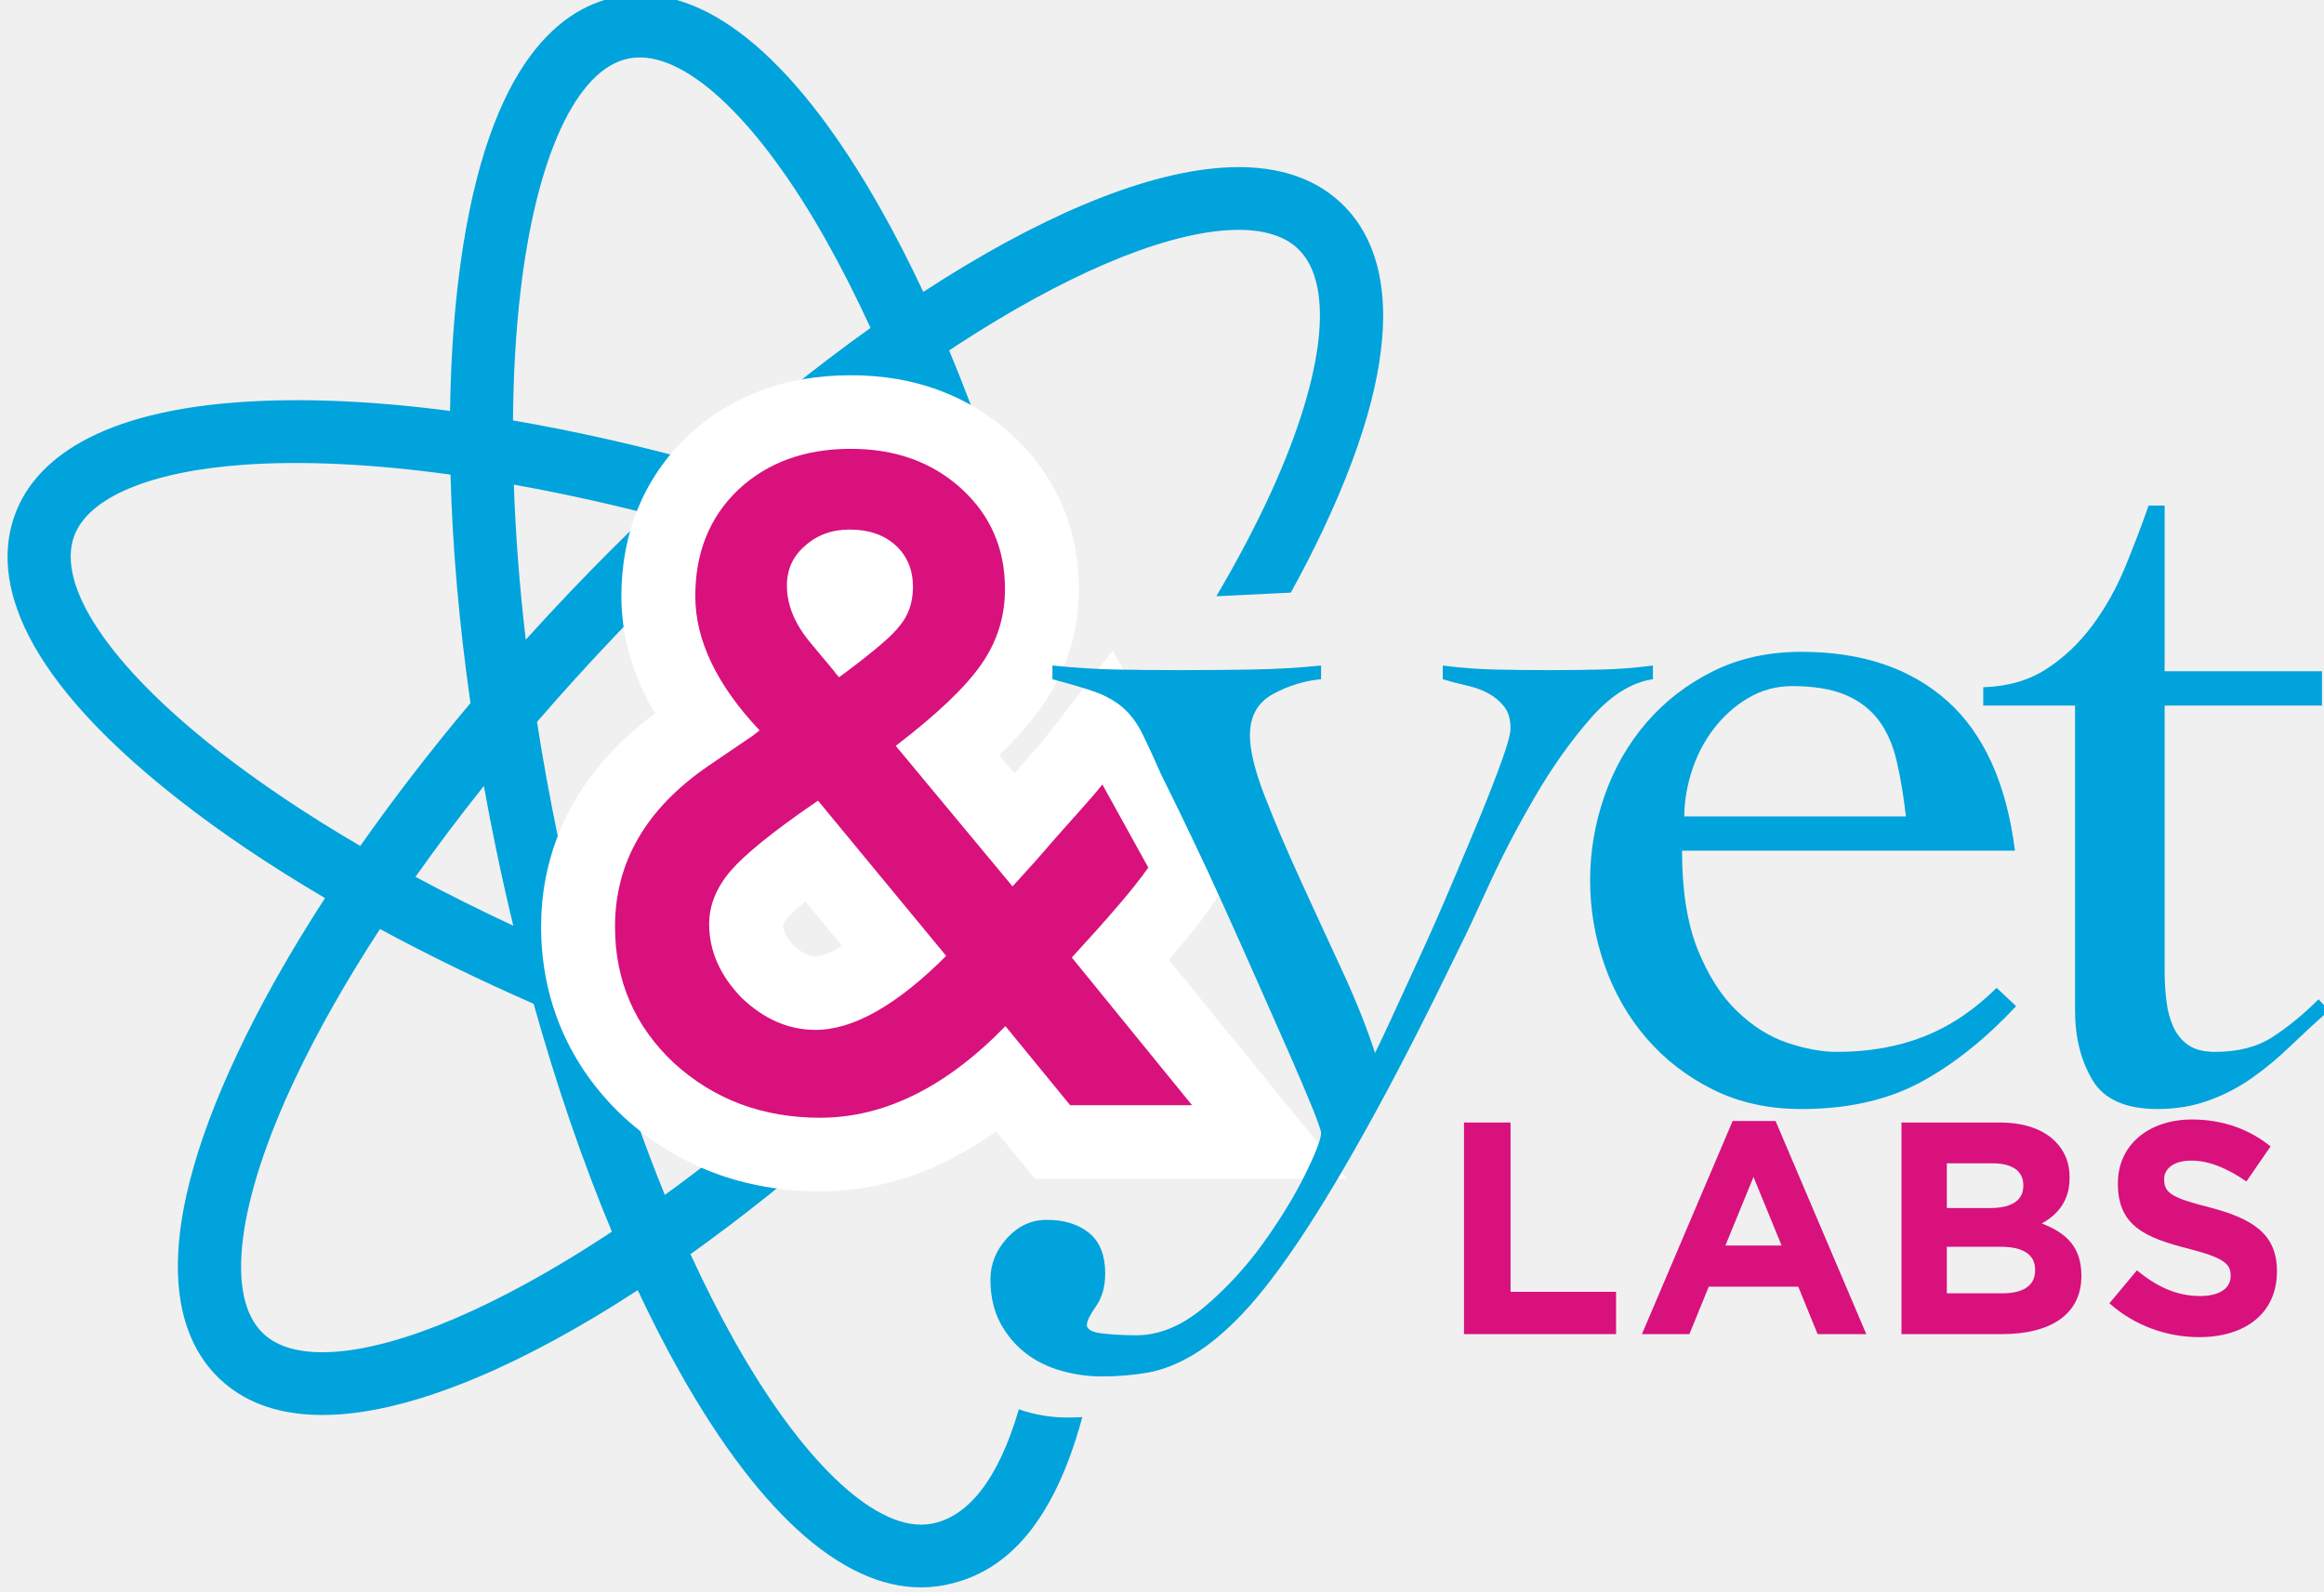
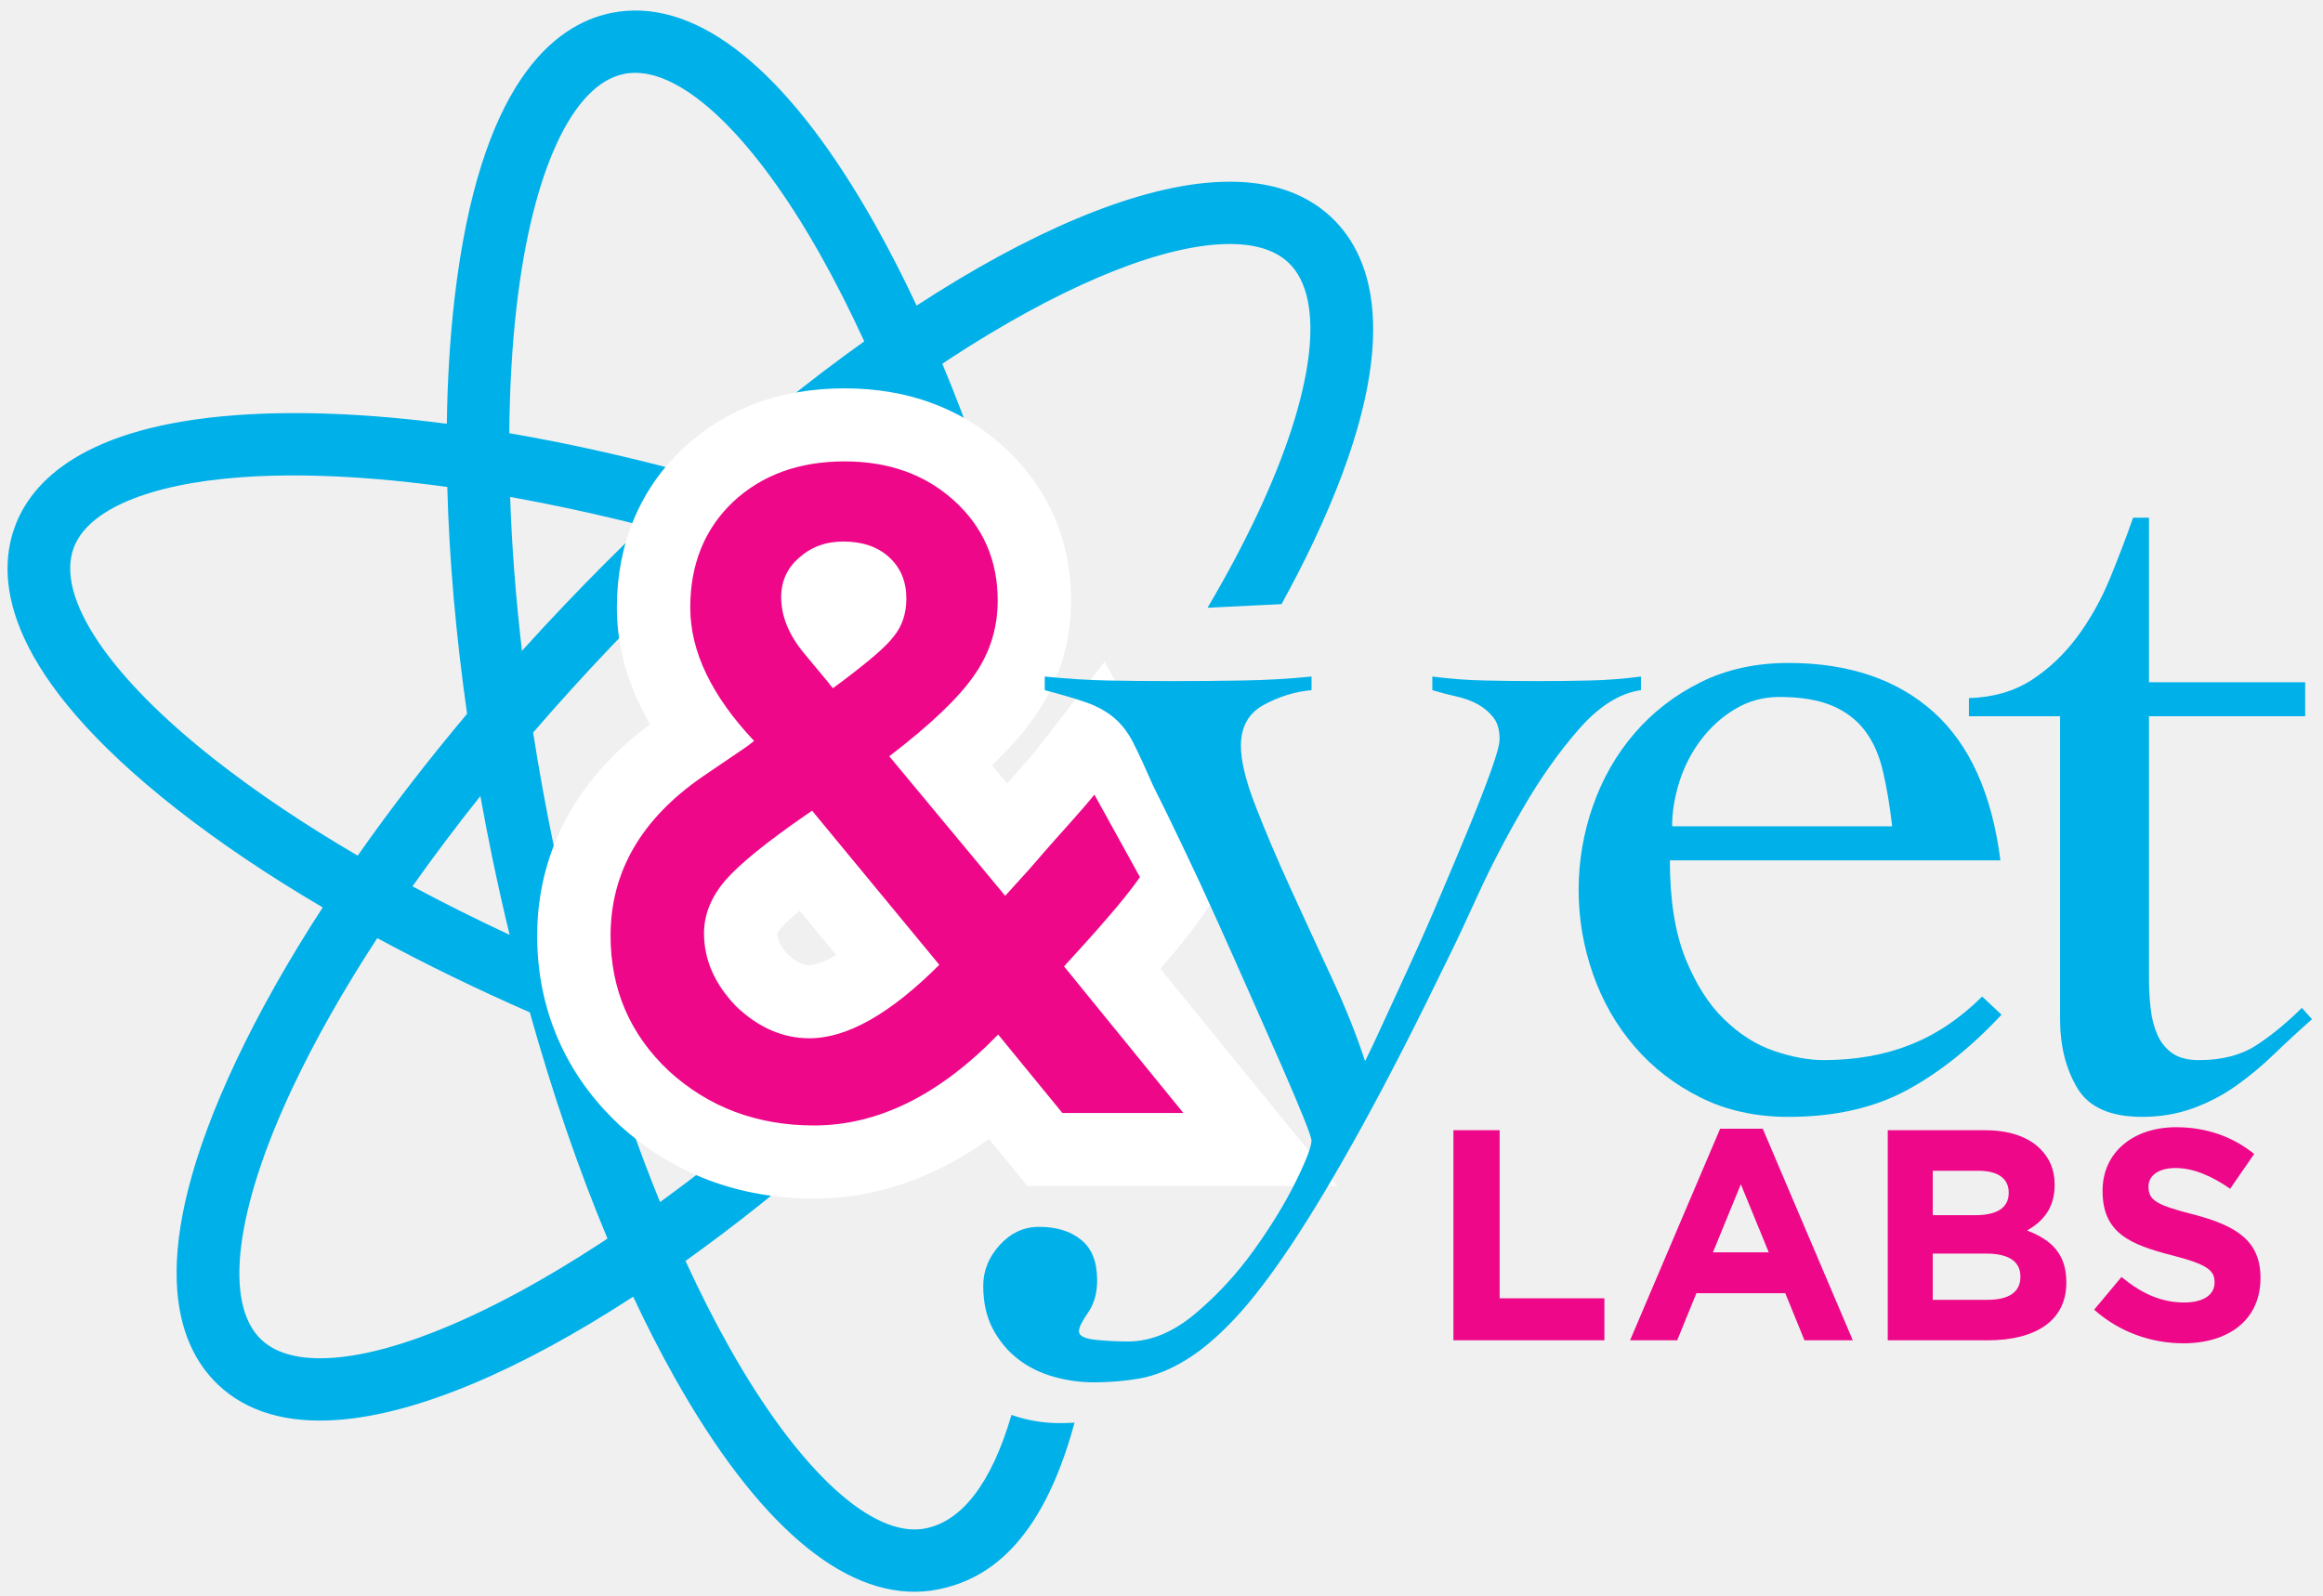
- <svg xmlns="http://www.w3.org/2000/svg" width="146px" height="100px" viewBox="0 0 146 100" version="1.1">
-   <defs />
-   <g id="Page-1" stroke="none" stroke-width="1" fill="none" fill-rule="evenodd">
-     <g id="andyet-labs">
-       <g id="Group" transform="translate(0.424938, -0.416185)">
-         <path d="M66.633,89.492 C65.766,89.492 64.915,89.371 64.073,89.132 C63.906,89.085 63.742,89.031 63.583,88.972 C62.295,93.385 60.403,95.691 58.171,96.15 C58.021,96.181 57.866,96.203 57.712,96.213 C54.404,96.453 49.93,92.16 45.744,84.729 C44.781,83.021 43.85,81.179 42.952,79.226 C46.128,76.961 49.387,74.359 52.654,71.476 L50.215,66.349 L50.215,65.657 C48.067,64.994 45.904,64.273 43.743,63.493 C41.241,62.59 38.796,61.632 36.423,60.63 C35.766,58.145 35.164,55.598 34.625,53.005 C34.12,50.576 33.682,48.163 33.311,45.783 C34.887,43.955 36.536,42.135 38.251,40.335 C40.388,38.095 42.565,35.951 44.76,33.921 C46.568,34.446 48.39,35.018 50.215,35.628 L50.215,31.47 C49.548,31.253 48.881,31.039 48.216,30.833 C50.773,28.627 53.338,26.586 55.876,24.746 C56.996,27.495 58.048,30.42 59.015,33.481 L63.64,35.092 C62.325,30.602 60.834,26.344 59.203,22.439 C59.378,22.324 59.552,22.205 59.726,22.092 C66.379,17.752 72.36,15.196 76.568,14.891 C78.617,14.743 80.144,15.129 81.105,16.037 C83.514,18.314 82.764,24.301 79.099,32.053 C78.205,33.942 77.164,35.892 75.989,37.883 L80.669,37.655 C81.4,36.325 82.074,35.015 82.681,33.732 C88.527,21.37 86.533,15.731 83.831,13.178 C82.028,11.473 79.488,10.727 76.281,10.959 C71.231,11.324 64.694,14.121 57.577,18.76 C56.723,16.936 55.838,15.208 54.928,13.592 C49.748,4.399 44.317,-0.265 39.219,0.103 C38.892,0.127 38.564,0.172 38.244,0.238 C34.596,0.99 29.917,4.734 28.338,18.307 C28.049,20.791 27.887,23.447 27.849,26.238 C22.974,25.602 18.48,25.407 14.563,25.691 C4.819,26.395 1.542,29.927 0.509,32.766 C-0.76,36.253 -0.01,42.184 10.77,50.637 C13.472,52.755 16.575,54.842 19.994,56.851 C17.839,60.172 16,63.42 14.536,66.518 C8.69,78.88 10.684,84.519 13.385,87.072 C15.188,88.777 17.728,89.523 20.936,89.291 C25.985,88.926 32.523,86.128 39.64,81.489 C40.494,83.313 41.379,85.041 42.29,86.658 C47.469,95.85 52.901,100.515 57.999,100.146 C58.325,100.123 58.653,100.077 58.973,100.011 C61.881,99.413 65.444,97.328 67.57,89.465 C67.26,89.481 66.949,89.492 66.633,89.492 L66.633,89.492 Z M35.38,37.621 C34.435,38.612 33.51,39.61 32.604,40.612 C32.212,37.256 31.961,33.994 31.856,30.871 C34.581,31.358 37.404,31.97 40.286,32.702 C38.641,34.277 37.002,35.918 35.38,37.621 L35.38,37.621 Z M32.271,18.761 C33.261,10.25 35.794,4.769 39.046,4.099 C39.197,4.069 39.351,4.047 39.506,4.036 C42.813,3.797 47.287,8.09 51.474,15.521 C52.436,17.229 53.367,19.07 54.264,21.022 C50.817,23.482 47.271,26.334 43.722,29.517 C39.617,28.388 35.616,27.49 31.802,26.836 C31.824,23.983 31.978,21.276 32.271,18.761 L32.271,18.761 Z M30.747,53.804 C31.082,55.416 31.441,57.012 31.823,58.589 C29.694,57.596 27.64,56.57 25.675,55.516 C27.012,53.624 28.448,51.716 29.973,49.805 C30.212,51.132 30.469,52.466 30.747,53.804 L30.747,53.804 Z M13.22,47.539 C6.46,42.239 3.1,37.218 4.232,34.109 C5.115,31.683 8.986,30.047 14.85,29.623 C18.607,29.352 23.038,29.574 27.877,30.24 C27.998,34.784 28.42,39.617 29.131,44.596 C26.615,47.591 24.295,50.602 22.209,53.576 C18.867,51.621 15.842,49.595 13.22,47.539 L13.22,47.539 Z M37.49,78.158 C30.837,82.497 24.856,85.054 20.649,85.358 C18.599,85.507 17.072,85.121 16.112,84.213 C13.703,81.936 14.453,75.949 18.118,68.198 C19.54,65.192 21.335,62.032 23.446,58.795 C26.478,60.434 29.713,62.01 33.101,63.495 C34.527,68.599 36.183,73.427 38.014,77.81 C37.839,77.926 37.665,78.045 37.49,78.158 L37.49,78.158 Z M41.342,75.503 C40.062,72.364 38.872,68.994 37.795,65.457 C39.306,66.057 40.839,66.639 42.393,67.2 C44.609,68 46.815,68.738 49.001,69.416 C46.444,71.622 43.879,73.663 41.342,75.503 L41.342,75.503 Z" id="Shape" fill="#00A3DB" />
-         <path d="M51.096,72.965 C46.903,72.965 43.284,71.602 40.339,68.914 L40.315,68.892 C37.379,66.135 35.89,62.685 35.89,58.639 C35.89,53.805 38.2,49.768 42.756,46.642 L43.893,45.869 C41.927,43.23 40.933,40.549 40.933,37.873 C40.933,34.5 42.078,31.694 44.338,29.531 C46.625,27.387 49.54,26.308 53.022,26.308 C56.407,26.308 59.27,27.352 61.532,29.411 C63.855,31.525 65.033,34.222 65.033,37.427 C65.033,39.659 64.384,41.708 63.105,43.516 C62.256,44.739 60.948,46.094 59.138,47.617 L63.257,52.575 C63.476,52.324 63.689,52.078 63.896,51.835 C64.161,51.525 64.566,51.072 65.011,50.575 C65.728,49.773 66.622,48.774 66.99,48.299 L69.155,45.503 L74.445,55.08 L73.617,56.259 C73.081,57.023 72.379,57.907 71.532,58.887 C71.069,59.427 70.551,60.017 69.965,60.669 L79.332,72.176 L65.701,72.176 L62.517,68.286 C58.897,71.393 55.064,72.965 51.096,72.965 L51.096,72.965 Z M47.801,61.475 C48.758,62.381 49.741,62.821 50.806,62.821 C51.794,62.821 53.421,62.341 55.839,60.275 L50.542,53.857 C48.597,55.274 47.669,56.15 47.226,56.658 C46.708,57.266 46.448,57.87 46.448,58.484 C46.448,59.541 46.891,60.519 47.801,61.475 L47.801,61.475 Z M52.943,36.005 C52.265,36.005 51.925,36.233 51.704,36.432 L51.66,36.471 C51.453,36.649 51.332,36.829 51.332,37.218 C51.332,37.865 51.627,38.538 52.232,39.276 L52.653,39.781 C52.929,39.56 53.184,39.35 53.415,39.154 C54.009,38.644 54.22,38.382 54.271,38.313 L54.302,38.272 L54.334,38.232 C54.452,38.087 54.608,37.833 54.608,37.295 C54.608,36.774 54.444,36.549 54.266,36.385 C54.169,36.295 53.854,36.005 52.943,36.005 L52.943,36.005 Z" id="Shape" fill="#D8117D" />
-         <path d="M53.022,28.62 C55.821,28.62 58.136,29.452 59.966,31.118 C61.795,32.783 62.711,34.885 62.711,37.427 C62.711,39.178 62.21,40.766 61.207,42.185 C60.221,43.605 58.435,45.303 55.849,47.285 L63.186,56.117 L63.425,55.853 C64.215,54.996 64.965,54.155 65.667,53.329 C66.372,52.507 68.177,50.552 68.829,49.711 L71.714,54.934 C71.222,55.636 70.575,56.45 69.772,57.379 C68.974,58.31 68.019,59.378 66.909,60.585 L74.461,69.864 L66.804,69.864 L62.739,64.897 C59.005,68.737 55.125,70.653 51.096,70.653 C47.487,70.653 44.426,69.507 41.908,67.21 C39.445,64.897 38.212,62.042 38.212,58.639 C38.212,54.592 40.165,51.228 44.073,48.546 L46.74,46.732 C46.775,46.716 46.837,46.672 46.924,46.601 C47.012,46.531 47.135,46.434 47.294,46.312 C44.602,43.456 43.255,40.643 43.255,37.873 C43.255,35.139 44.153,32.915 45.947,31.197 C47.779,29.48 50.137,28.62 53.022,28.62 L53.022,28.62 Z M52.284,42.973 L52.786,42.605 C53.648,41.958 54.36,41.392 54.924,40.91 C55.487,40.428 55.892,40.02 56.139,39.687 C56.665,39.04 56.93,38.242 56.93,37.295 C56.93,36.227 56.569,35.36 55.849,34.692 C55.125,34.026 54.158,33.693 52.943,33.693 C51.835,33.693 50.902,34.036 50.145,34.719 C49.389,35.368 49.01,36.2 49.01,37.218 C49.01,38.408 49.484,39.582 50.435,40.739 L51.966,42.579 C52.02,42.666 52.126,42.798 52.284,42.973 L52.284,42.973 Z M50.806,65.133 C53.18,65.133 55.919,63.581 59.016,60.483 L50.965,50.728 L50.62,50.965 C48.103,52.7 46.386,54.093 45.472,55.144 C44.575,56.196 44.126,57.31 44.126,58.484 C44.126,60.166 44.804,61.706 46.157,63.109 C47.567,64.459 49.115,65.133 50.806,65.133 L50.806,65.133 Z M53.022,23.996 C48.929,23.996 45.478,25.286 42.764,27.83 L42.746,27.847 L42.728,27.864 C40.034,30.443 38.611,33.904 38.611,37.873 C38.611,40.37 39.315,42.839 40.712,45.256 C34.83,49.626 33.568,54.91 33.568,58.639 C33.568,63.281 35.35,67.408 38.722,70.574 L38.746,70.597 L38.77,70.619 C42.157,73.71 46.304,75.277 51.096,75.277 C54.948,75.277 58.654,74.013 62.16,71.51 L64.598,74.488 L84.203,74.488 L73.004,60.73 L73.3,60.386 C74.207,59.337 74.934,58.42 75.521,57.583 L77.176,55.226 L69.481,41.296 L65.151,46.887 C64.838,47.291 63.925,48.313 63.305,49.005 L62.348,47.854 C63.468,46.786 64.352,45.783 65.016,44.829 C66.568,42.629 67.355,40.138 67.355,37.427 C67.355,33.6 65.883,30.238 63.099,27.705 C60.395,25.244 57.005,23.996 53.022,23.996 L53.022,23.996 Z M48.997,58.153 C49.158,57.972 49.501,57.622 50.18,57.06 L52.492,59.861 C51.448,60.479 50.901,60.509 50.806,60.509 C50.613,60.509 50.169,60.509 49.444,59.84 C48.785,59.131 48.771,58.695 48.77,58.497 C48.782,58.466 48.833,58.35 48.997,58.153 L48.997,58.153 Z" id="Shape" fill="#FFFFFF" />
-         <path d="M65.693,42.237 C67.133,42.383 68.471,42.466 69.693,42.489 C70.921,42.515 72.28,42.526 73.77,42.526 C75.212,42.526 76.679,42.515 78.17,42.489 C79.66,42.466 81.128,42.383 82.568,42.237 L82.568,43.099 C81.512,43.195 80.503,43.509 79.54,44.033 C78.579,44.561 78.099,45.422 78.099,46.618 C78.099,47.577 78.41,48.859 79.036,50.461 C79.66,52.066 80.392,53.788 81.234,55.631 C82.076,57.478 82.943,59.353 83.831,61.272 C84.721,63.187 85.43,64.956 85.957,66.583 C86.201,66.108 86.573,65.316 87.078,64.214 C87.583,63.112 88.16,61.855 88.808,60.446 C89.457,59.033 90.108,57.559 90.754,56.028 C91.408,54.496 92.007,53.061 92.562,51.718 C93.111,50.378 93.566,49.207 93.928,48.199 C94.292,47.193 94.47,46.524 94.47,46.189 C94.47,45.613 94.339,45.159 94.074,44.824 C93.809,44.488 93.485,44.211 93.098,43.996 C92.715,43.783 92.26,43.616 91.726,43.495 C91.203,43.377 90.692,43.243 90.214,43.099 L90.214,42.237 C91.321,42.383 92.428,42.466 93.531,42.489 C94.638,42.515 95.767,42.526 96.924,42.526 C98.028,42.526 99.112,42.515 100.169,42.489 C101.226,42.466 102.308,42.383 103.415,42.237 L103.415,43.099 C102.071,43.291 100.758,44.117 99.483,45.576 C98.208,47.038 97.033,48.702 95.954,50.571 C94.869,52.437 93.915,54.268 93.098,56.062 C92.281,57.857 91.658,59.185 91.224,60.048 C89.207,64.214 87.381,67.781 85.744,70.752 C84.108,73.72 82.628,76.197 81.307,78.184 C79.984,80.17 78.782,81.741 77.702,82.89 C76.62,84.038 75.585,84.911 74.598,85.51 C73.613,86.109 72.651,86.491 71.716,86.662 C70.779,86.826 69.805,86.91 68.793,86.91 C67.927,86.91 67.075,86.789 66.234,86.55 C65.393,86.311 64.645,85.942 63.998,85.438 C63.348,84.936 62.818,84.299 62.408,83.536 C62.003,82.766 61.797,81.859 61.797,80.807 C61.797,79.848 62.146,78.985 62.84,78.221 C63.54,77.454 64.368,77.07 65.331,77.07 C66.438,77.07 67.325,77.346 68.001,77.898 C68.673,78.448 69.007,79.295 69.007,80.447 C69.007,81.26 68.815,81.943 68.431,82.495 C68.048,83.042 67.855,83.436 67.855,83.679 C67.855,83.967 68.204,84.144 68.902,84.218 C69.598,84.29 70.282,84.324 70.958,84.324 C72.399,84.324 73.817,83.737 75.212,82.564 C76.606,81.391 77.842,80.049 78.926,78.544 C80.009,77.035 80.885,75.598 81.56,74.235 C82.233,72.869 82.568,71.994 82.568,71.612 C82.568,71.469 82.4,70.976 82.065,70.14 C81.727,69.306 81.271,68.225 80.696,66.906 C80.117,65.592 79.466,64.121 78.746,62.492 C78.026,60.862 77.306,59.247 76.586,57.646 C75.862,56.039 75.141,54.483 74.417,52.975 C73.697,51.466 73.073,50.186 72.544,49.132 C72.063,48.033 71.653,47.147 71.317,46.475 C70.98,45.804 70.57,45.266 70.093,44.859 C69.612,44.454 69.033,44.129 68.361,43.889 C67.686,43.65 66.796,43.387 65.693,43.099 L65.693,42.237" id="Shape" fill="#00A3DB" />
-         <path d="M105.245,53.87 C105.245,56.363 105.569,58.422 106.214,60.048 C106.869,61.675 107.683,62.97 108.671,63.926 C109.656,64.885 110.713,65.555 111.845,65.937 C112.973,66.322 114.018,66.515 114.981,66.515 C117.001,66.515 118.828,66.189 120.458,65.543 C122.095,64.897 123.61,63.879 125.007,62.492 L126.233,63.64 C124.262,65.748 122.242,67.35 120.175,68.452 C118.105,69.554 115.629,70.106 112.746,70.106 C110.673,70.106 108.823,69.697 107.19,68.883 C105.553,68.07 104.16,66.993 103.006,65.652 C101.853,64.311 100.977,62.777 100.375,61.054 C99.773,59.331 99.471,57.559 99.471,55.739 C99.471,53.92 99.773,52.148 100.375,50.426 C100.977,48.702 101.853,47.17 103.006,45.829 C104.16,44.488 105.553,43.411 107.19,42.597 C108.823,41.784 110.673,41.376 112.746,41.376 C116.543,41.376 119.598,42.405 121.909,44.463 C124.212,46.524 125.628,49.66 126.161,53.87 L105.245,53.87 L105.245,53.87 Z M119.311,51.718 C119.162,50.426 118.971,49.266 118.728,48.235 C118.491,47.206 118.105,46.344 117.578,45.65 C117.045,44.955 116.347,44.429 115.486,44.072 C114.619,43.711 113.513,43.53 112.169,43.53 C111.159,43.53 110.23,43.783 109.391,44.285 C108.546,44.786 107.829,45.435 107.228,46.223 C106.626,47.015 106.168,47.9 105.853,48.881 C105.541,49.863 105.388,50.81 105.388,51.718 L119.311,51.718 L119.311,51.718 Z" id="Shape" fill="#00A3DB" />
-         <path d="M124.169,44.752 L124.169,43.602 C125.706,43.555 127.028,43.172 128.141,42.453 C129.244,41.736 130.201,40.825 131.022,39.723 C131.838,38.622 132.524,37.401 133.079,36.061 C133.628,34.723 134.123,33.431 134.557,32.184 L135.563,32.184 L135.563,42.597 L145.447,42.597 L145.447,44.752 L135.563,44.752 L135.563,61.486 C135.563,62.11 135.604,62.718 135.676,63.317 C135.745,63.916 135.891,64.453 136.106,64.935 C136.321,65.413 136.633,65.794 137.045,66.083 C137.453,66.369 138.017,66.515 138.74,66.515 C140.184,66.515 141.384,66.201 142.344,65.58 C143.308,64.956 144.268,64.171 145.235,63.209 L145.88,63.926 C145.063,64.646 144.268,65.379 143.501,66.117 C142.731,66.863 141.927,67.533 141.088,68.129 C140.243,68.728 139.33,69.206 138.345,69.563 C137.356,69.923 136.287,70.106 135.133,70.106 C133.11,70.106 131.742,69.495 131.022,68.275 C130.298,67.052 129.936,65.602 129.936,63.926 L129.936,44.752 L124.169,44.752" id="Shape" fill="#00A3DB" />
-         <g transform="translate(91.48012, 70.78613)" fill="#D8117D">
-           <path d="M11.246,13.464 L14.228,13.464 L15.444,10.482 L21.066,10.482 L22.282,13.464 L25.34,13.464 L19.642,0.073 L16.944,0.073 L11.246,13.464 Z M16.488,7.899 L18.255,3.587 L20.022,7.899 L16.488,7.899 Z" id="A" />
-           <path d="M0.067,13.464 L9.621,13.464 L9.621,10.805 L2.992,10.805 L2.992,0.168 L0.067,0.168 L0.067,13.464 Z" id="L" />
-           <path d="M46.256,13.654 C49.125,13.654 51.138,12.173 51.138,9.532 L51.138,9.494 C51.138,7.177 49.618,6.208 46.921,5.505 C44.623,4.916 44.053,4.631 44.053,3.758 L44.053,3.72 C44.053,3.074 44.642,2.561 45.762,2.561 C46.883,2.561 48.042,3.055 49.22,3.872 L50.739,1.668 C49.391,0.585 47.738,-0.022 45.8,-0.022 C43.084,-0.022 41.147,1.573 41.147,3.986 L41.147,4.024 C41.147,6.664 42.875,7.405 45.553,8.089 C47.776,8.658 48.232,9.038 48.232,9.779 L48.232,9.817 C48.232,10.596 47.51,11.071 46.313,11.071 C44.794,11.071 43.54,10.444 42.343,9.456 L40.615,11.527 C42.21,12.951 44.243,13.654 46.256,13.654 L46.256,13.654 Z" id="S" />
-           <path d="M27.551,13.464 L33.876,13.464 C36.878,13.464 38.853,12.249 38.853,9.817 L38.853,9.779 C38.853,7.994 37.903,7.101 36.365,6.512 C37.314,5.98 38.112,5.144 38.112,3.644 L38.112,3.606 C38.112,2.694 37.808,1.953 37.2,1.345 C36.441,0.585 35.244,0.168 33.724,0.168 L27.551,0.168 L27.551,13.464 Z M30.4,5.543 L30.4,2.732 L33.287,2.732 C34.522,2.732 35.206,3.226 35.206,4.1 L35.206,4.138 C35.206,5.125 34.389,5.543 33.097,5.543 L30.4,5.543 Z M30.4,10.9 L30.4,7.975 L33.781,7.975 C35.282,7.975 35.947,8.525 35.947,9.418 L35.947,9.456 C35.947,10.444 35.168,10.9 33.876,10.9 L30.4,10.9 Z" id="B" />
-         </g>
-       </g>
-     </g>
+ <svg xmlns="http://www.w3.org/2000/svg" width="147" height="101">
+   <g fill="none">
+     <path d="M67.058 90.076c-.867 0-1.718-.121-2.56-.36l-.491-.16c-1.288 4.412-3.18 6.718-5.411 7.178-.15.031-.305.052-.459.063-3.308.239-7.782-4.054-11.968-11.485-.962-1.708-1.894-3.549-2.791-5.502 3.175-2.265 6.434-4.867 9.702-7.75l-2.439-5.127v-.693c-2.149-.662-4.311-1.384-6.472-2.164-2.502-.903-4.947-1.861-7.32-2.863-.657-2.485-1.259-5.032-1.798-7.624-.505-2.429-.942-4.842-1.314-7.223 1.576-1.827 3.225-3.648 4.94-5.447 2.136-2.241 4.314-4.384 6.508-6.415 1.808.525 3.63 1.098 5.456 1.708v-4.158c-.668-.217-1.335-.431-1.999-.637 2.557-2.206 5.122-4.247 7.659-6.087 1.121 2.749 2.172 5.674 3.139 8.734l4.625 1.612c-1.314-4.49-2.806-8.749-4.436-12.653l.523-.348c6.653-4.339 12.634-6.896 16.842-7.2 2.05-.148 3.576.237 4.537 1.146 2.409 2.277 1.659 8.264-2.007 16.015-.893 1.889-1.935 3.839-3.109 5.831l4.68-.229c.731-1.329 1.405-2.639 2.012-3.923 5.846-12.362 3.852-18.001 1.15-20.554-1.803-1.705-4.343-2.451-7.55-2.219-5.05.365-11.587 3.163-18.704 7.801-.854-1.824-1.739-3.551-2.649-5.168-5.18-9.193-10.611-13.858-15.708-13.489-.327.024-.655.069-.975.135-3.649.752-8.328 4.496-9.907 18.069-.289 2.484-.45 5.14-.489 7.932-4.875-.636-9.369-.831-13.286-.548-9.743.705-13.02 4.236-14.053 7.075-1.27 3.487-.52 9.419 10.261 17.871 2.702 2.119 5.805 4.205 9.224 6.215-2.155 3.321-3.994 6.568-5.458 9.666-5.846 12.362-3.852 18.001-1.151 20.555 1.803 1.705 4.343 2.451 7.551 2.218 5.05-.365 11.587-3.163 18.705-7.802.854 1.825 1.739 3.553 2.649 5.169 5.18 9.192 10.611 13.857 15.709 13.488.327-.023.655-.069.974-.135 2.908-.599 6.471-2.683 8.597-10.546-.309.016-.621.027-.937.027zm-31.253-51.872c-.945.991-1.87 1.989-2.775 2.991-.392-3.355-.643-6.618-.748-9.74 2.725.487 5.548 1.099 8.43 1.83-1.645 1.575-3.284 3.217-4.907 4.919zm-3.108-18.86c.99-8.51 3.523-13.991 6.775-14.661.151-.031.305-.052.459-.064 3.307-.239 7.781 4.054 11.968 11.486.962 1.707 1.894 3.548 2.791 5.501-3.447 2.459-6.993 5.312-10.542 8.495-4.105-1.129-8.106-2.027-11.92-2.681.022-2.853.176-5.56.469-8.075zm-1.524 35.043c.335 1.612.694 3.208 1.076 4.785-2.129-.993-4.183-2.02-6.148-3.073 1.337-1.892 2.773-3.801 4.298-5.711.239 1.327.496 2.661.774 3.999zm-17.527-6.265c-6.76-5.3-10.12-10.321-8.988-13.43.883-2.426 4.754-4.062 10.618-4.486 3.758-.272 8.188-.049 13.028.616.121 4.545.543 9.377 1.254 14.357-2.516 2.995-4.837 6.005-6.923 8.979-3.342-1.955-6.367-3.981-8.989-6.037zm24.271 30.619c-6.653 4.339-12.634 6.896-16.841 7.2-2.05.148-3.577-.238-4.537-1.145-2.409-2.277-1.659-8.264 2.006-16.015 1.422-3.006 3.217-6.166 5.328-9.402 3.032 1.639 6.267 3.215 9.655 4.7 1.425 5.104 3.082 9.932 4.913 14.315l-.524.348zm3.851-2.656c-1.28-3.139-2.47-6.508-3.547-10.046 1.511.6 3.045 1.183 4.599 1.743 2.215.8 4.421 1.538 6.607 2.216-2.557 2.206-5.122 4.247-7.659 6.087z" id="Shape" fill="#00B0E9" />
+     <path d="M51.521 73.549c-4.193 0-7.812-1.363-10.757-4.05l-.024-.022c-2.936-2.757-4.425-6.207-4.425-10.253 0-4.834 2.31-8.871 6.866-11.997l1.137-.773c-1.966-2.639-2.96-5.32-2.96-7.996 0-3.372 1.146-6.179 3.405-8.342 2.287-2.144 5.203-3.222 8.685-3.222 3.384 0 6.247 1.044 8.51 3.103 2.323 2.114 3.501 4.811 3.501 8.016 0 2.232-.649 4.281-1.928 6.089-.849 1.223-2.157 2.577-3.967 4.101l4.119 4.958.639-.74c.265-.31.67-.763 1.115-1.26.718-.802 1.612-1.801 1.979-2.276l2.165-2.796 5.29 9.576-.828 1.179c-.536.764-1.238 1.649-2.086 2.629-.462.539-.981 1.129-1.567 1.781l9.367 11.508h-13.631l-3.184-3.89c-3.621 3.107-7.453 4.678-11.421 4.678zm-3.295-11.49c.957.906 1.94 1.346 3.005 1.346.988 0 2.615-.48 5.033-2.546l-5.297-6.418c-1.945 1.417-2.873 2.293-3.316 2.801-.518.608-.778 1.212-.778 1.825 0 1.057.443 2.036 1.353 2.991zm5.142-25.47c-.678 0-1.018.229-1.239.427l-.044.038c-.208.178-.328.358-.328.747 0 .647.294 1.321.9 2.058l.421.505c.276-.221.531-.431.762-.627.594-.51.806-.772.857-.84l.031-.042.033-.04c.118-.145.274-.399.274-.936 0-.522-.164-.746-.342-.911-.098-.09-.412-.38-1.324-.38z" id="Shape" fill="#EE0788" />
+     <path d="M53.447 29.204c2.798 0 5.113.832 6.943 2.497 1.83 1.665 2.745 3.767 2.745 6.309 0 1.751-.5 3.339-1.504 4.758-.985 1.42-2.772 3.118-5.358 5.1l7.337 8.832.239-.264c.79-.857 1.54-1.698 2.243-2.524.705-.823 2.51-2.777 3.161-3.618l2.885 5.223c-.492.702-1.139 1.516-1.942 2.445-.798.932-1.753 1.999-2.863 3.207l7.553 9.279h-7.657l-4.065-4.967c-3.733 3.84-7.613 5.755-11.643 5.755-3.609 0-6.67-1.145-9.188-3.442-2.463-2.313-3.696-5.168-3.696-8.571 0-4.047 1.953-7.411 5.861-10.093l2.667-1.813.184-.132.37-.289c-2.692-2.856-4.039-5.668-4.039-8.439 0-2.734.898-4.958 2.692-6.676 1.832-1.717 4.19-2.577 7.075-2.577zm-.739 14.353l.502-.368c.862-.647 1.574-1.214 2.139-1.695.563-.483.968-.891 1.214-1.223.527-.647.792-1.445.792-2.392 0-1.068-.362-1.936-1.082-2.603-.723-.666-1.691-1-2.906-1-1.108 0-2.041.343-2.798 1.026-.756.649-1.135 1.481-1.135 2.499 0 1.191.474 2.364 1.425 3.522l1.531 1.84c.055.087.161.218.318.394zm-1.478 22.16c2.374 0 5.113-1.552 8.21-4.65l-8.051-9.755-.345.238c-2.517 1.735-4.234 3.127-5.149 4.178-.896 1.052-1.345 2.167-1.345 3.34 0 1.683.678 3.222 2.031 4.625 1.409 1.35 2.957 2.024 4.648 2.024zm2.216-41.137c-4.093 0-7.544 1.29-10.258 3.834l-.018.017-.018.017c-2.694 2.579-4.117 6.04-4.117 10.009 0 2.497.704 4.967 2.101 7.384-5.882 4.37-7.144 9.654-7.144 13.383 0 4.642 1.782 8.769 5.154 11.935l.024.023.024.022c3.387 3.09 7.533 4.658 12.326 4.658 3.852 0 7.558-1.264 11.064-3.767l2.438 2.978h19.605l-11.199-13.759.296-.343c.907-1.05 1.634-1.966 2.221-2.803l1.655-2.358-7.695-13.93-4.33 5.591c-.313.404-1.226 1.425-1.846 2.118l-.957-1.152c1.12-1.068 2.004-2.07 2.668-3.024 1.552-2.201 2.339-4.691 2.339-7.402 0-3.827-1.472-7.189-4.256-9.723-2.704-2.461-6.094-3.708-10.077-3.708zm-4.025 34.157c.161-.182.504-.532 1.182-1.094l2.312 2.801c-1.044.618-1.591.648-1.686.648-.193 0-.637 0-1.362-.669-.659-.709-.674-1.145-.674-1.343.012-.03.062-.146.227-.343z" id="Shape" fill="#fff" />
+     <path d="M66.118 42.821c1.44.146 2.778.228 4 .251 1.228.026 2.588.037 4.078.037 1.442 0 2.909-.011 4.399-.037 1.49-.023 2.959-.106 4.399-.251v.862c-1.057.096-2.065.41-3.029.934-.96.527-1.441 1.389-1.441 2.585 0 .959.31 2.241.937 3.843.624 1.605 1.356 3.327 2.198 5.17.841 1.847 1.708 3.722 2.597 5.641.89 1.915 1.599 3.685 2.126 5.312.243-.475.616-1.267 1.12-2.369.505-1.102 1.082-2.36 1.731-3.769.648-1.412 1.3-2.887 1.945-4.417.655-1.532 1.253-2.968 1.808-4.31.549-1.34 1.004-2.511 1.366-3.519.365-1.006.542-1.675.542-2.01 0-.576-.131-1.031-.396-1.366-.265-.336-.589-.612-.976-.828-.384-.212-.839-.38-1.372-.501-.524-.118-1.035-.251-1.512-.396v-.862c1.107.146 2.214.228 3.317.251 1.107.026 2.236.037 3.392.037 1.104 0 2.189-.011 3.246-.037 1.057-.023 2.138-.106 3.245-.251v.862c-1.344.192-2.656 1.018-3.932 2.477-1.275 1.462-2.45 3.126-3.529 4.995-1.085 1.866-2.039 3.697-2.856 5.491-.817 1.794-1.441 3.123-1.874 3.986-2.017 4.166-3.844 7.733-5.481 10.704-1.635 2.968-3.116 5.445-4.436 7.432-1.324 1.986-2.526 3.557-3.606 4.706-1.082 1.148-2.117 2.021-3.104 2.62-.985.599-1.947.981-2.882 1.152-.937.165-1.911.248-2.923.248-.867 0-1.718-.121-2.559-.36-.841-.239-1.589-.608-2.236-1.112-.65-.503-1.18-1.139-1.59-1.903-.405-.77-.611-1.677-.611-2.729 0-.96.349-1.823 1.043-2.586.7-.767 1.528-1.151 2.491-1.151 1.107 0 1.993.276 2.67.829.672.549 1.005 1.397 1.005 2.549 0 .814-.192 1.496-.575 2.049-.383.547-.577.941-.577 1.183 0 .289.349.466 1.048.54.695.071 1.38.106 2.056.106 1.44 0 2.859-.587 4.254-1.76 1.394-1.173 2.63-2.514 3.713-4.02 1.083-1.509 1.96-2.946 2.634-4.309.673-1.366 1.008-2.241 1.008-2.623 0-.143-.168-.636-.504-1.472-.338-.835-.793-1.915-1.369-3.234l-1.95-4.414c-.72-1.63-1.44-3.244-2.16-4.846-.723-1.607-1.445-3.163-2.168-4.67-.72-1.509-1.344-2.79-1.874-3.843-.48-1.099-.89-1.985-1.227-2.658-.336-.671-.747-1.209-1.224-1.616-.482-.405-1.06-.73-1.732-.97-.675-.239-1.565-.501-2.669-.79v-.862" fill="#00B0E9" />
+     <path d="M105.67 54.454c0 2.493.325 4.551.97 6.178.655 1.627 1.468 2.921 2.456 3.877.985.959 2.042 1.63 3.174 2.012 1.129.385 2.173.578 3.136.578 2.02 0 3.847-.326 5.477-.972 1.637-.646 3.152-1.664 4.549-3.051l1.225 1.149c-1.97 2.108-3.99 3.71-6.057 4.812-2.07 1.102-4.546 1.655-7.429 1.655-2.073 0-3.922-.41-5.556-1.223-1.636-.813-3.03-1.89-4.184-3.232-1.153-1.341-2.029-2.874-2.631-4.597-.602-1.723-.904-3.495-.904-5.315 0-1.819.302-3.592.904-5.313.602-1.724 1.478-3.256 2.631-4.597 1.153-1.341 2.547-2.418 4.184-3.232 1.634-.813 3.483-1.221 5.556-1.221 3.797 0 6.853 1.029 9.163 3.087 2.304 2.061 3.719 5.197 4.252 9.407h-20.916zm14.067-2.153c-.149-1.291-.34-2.452-.583-3.483-.237-1.029-.624-1.89-1.151-2.584-.533-.695-1.231-1.221-2.092-1.578-.867-.362-1.973-.542-3.317-.542-1.01 0-1.939.253-2.778.754-.845.501-1.562 1.15-2.164 1.939-.602.792-1.06 1.676-1.375 2.657-.312.982-.465 1.929-.465 2.837h13.923z" fill="#00B0E9" />
+     <path d="M124.594 45.336v-1.15c1.537-.047 2.859-.43 3.972-1.149 1.104-.717 2.061-1.628 2.881-2.73.816-1.101 1.503-2.322 2.057-3.662.549-1.338 1.044-2.631 1.478-3.877h1.007v10.413h9.883v2.155h-9.883v16.734c0 .624.041 1.232.113 1.832.069.599.215 1.136.43 1.617.215.478.527.86.938 1.149.408.286.973.432 1.696.432 1.443 0 2.644-.314 3.604-.935.963-.624 1.924-1.41 2.89-2.372l.645.717c-.816.72-1.612 1.453-2.379 2.192-.77.745-1.574 1.416-2.413 2.012-.845.599-1.758 1.077-2.743 1.434-.988.36-2.058.543-3.211.543-2.023 0-3.392-.611-4.112-1.832-.724-1.223-1.085-2.673-1.085-4.349v-19.174h-5.767" fill="#00B0E9" />
+     <path d="M103.151 84.834h2.982l1.216-2.982h5.623l1.216 2.982h3.058l-5.699-13.392h-2.697l-5.699 13.392zm5.243-5.566l1.767-4.312 1.767 4.312h-3.533zm-16.422 5.566h9.555v-2.659h-6.629v-10.637h-2.925v13.297zm46.189.19c2.868 0 4.882-1.482 4.882-4.122v-.038c0-2.317-1.52-3.286-4.217-3.989-2.298-.589-2.868-.874-2.868-1.748v-.038c0-.646.589-1.159 1.71-1.159s2.279.494 3.457 1.311l1.52-2.203c-1.349-1.083-3.001-1.691-4.939-1.691-2.716 0-4.654 1.596-4.654 4.008v.038c0 2.64 1.729 3.381 4.407 4.065 2.222.57 2.678.95 2.678 1.691v.038c0 .779-.722 1.254-1.919 1.254-1.52 0-2.773-.627-3.97-1.615l-1.729 2.07c1.596 1.425 3.628 2.127 5.642 2.127zm-18.705-.19h6.325c3.001 0 4.977-1.216 4.977-3.647v-.038c0-1.786-.95-2.678-2.488-3.267.95-.532 1.748-1.368 1.748-2.868v-.038c0-.912-.304-1.653-.912-2.26-.76-.76-1.957-1.178-3.476-1.178h-6.173v13.297zm2.849-7.921v-2.811h2.887c1.235 0 1.919.494 1.919 1.368v.038c0 .988-.817 1.406-2.108 1.406h-2.697zm0 5.357v-2.925h3.381c1.501 0 2.165.551 2.165 1.444v.038c0 .988-.779 1.444-2.07 1.444h-3.476z" fill="#EE0788" />
  </g>
</svg>
